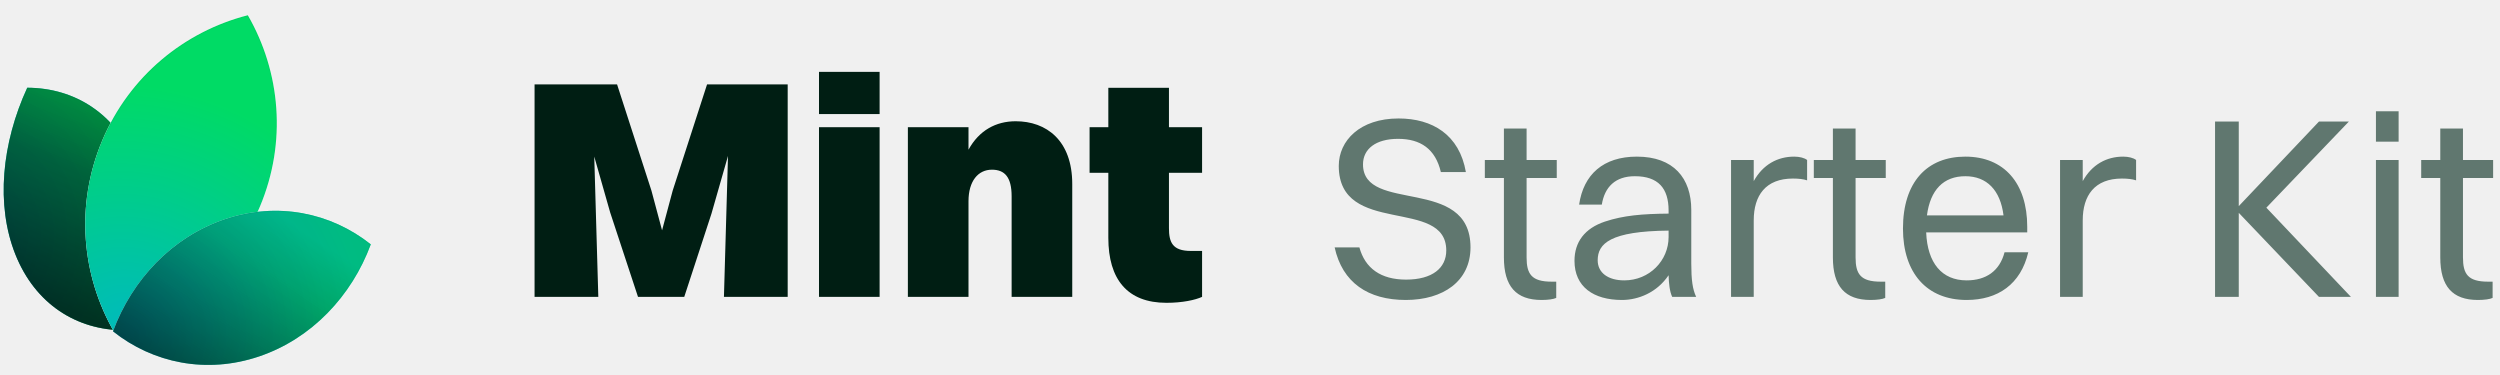
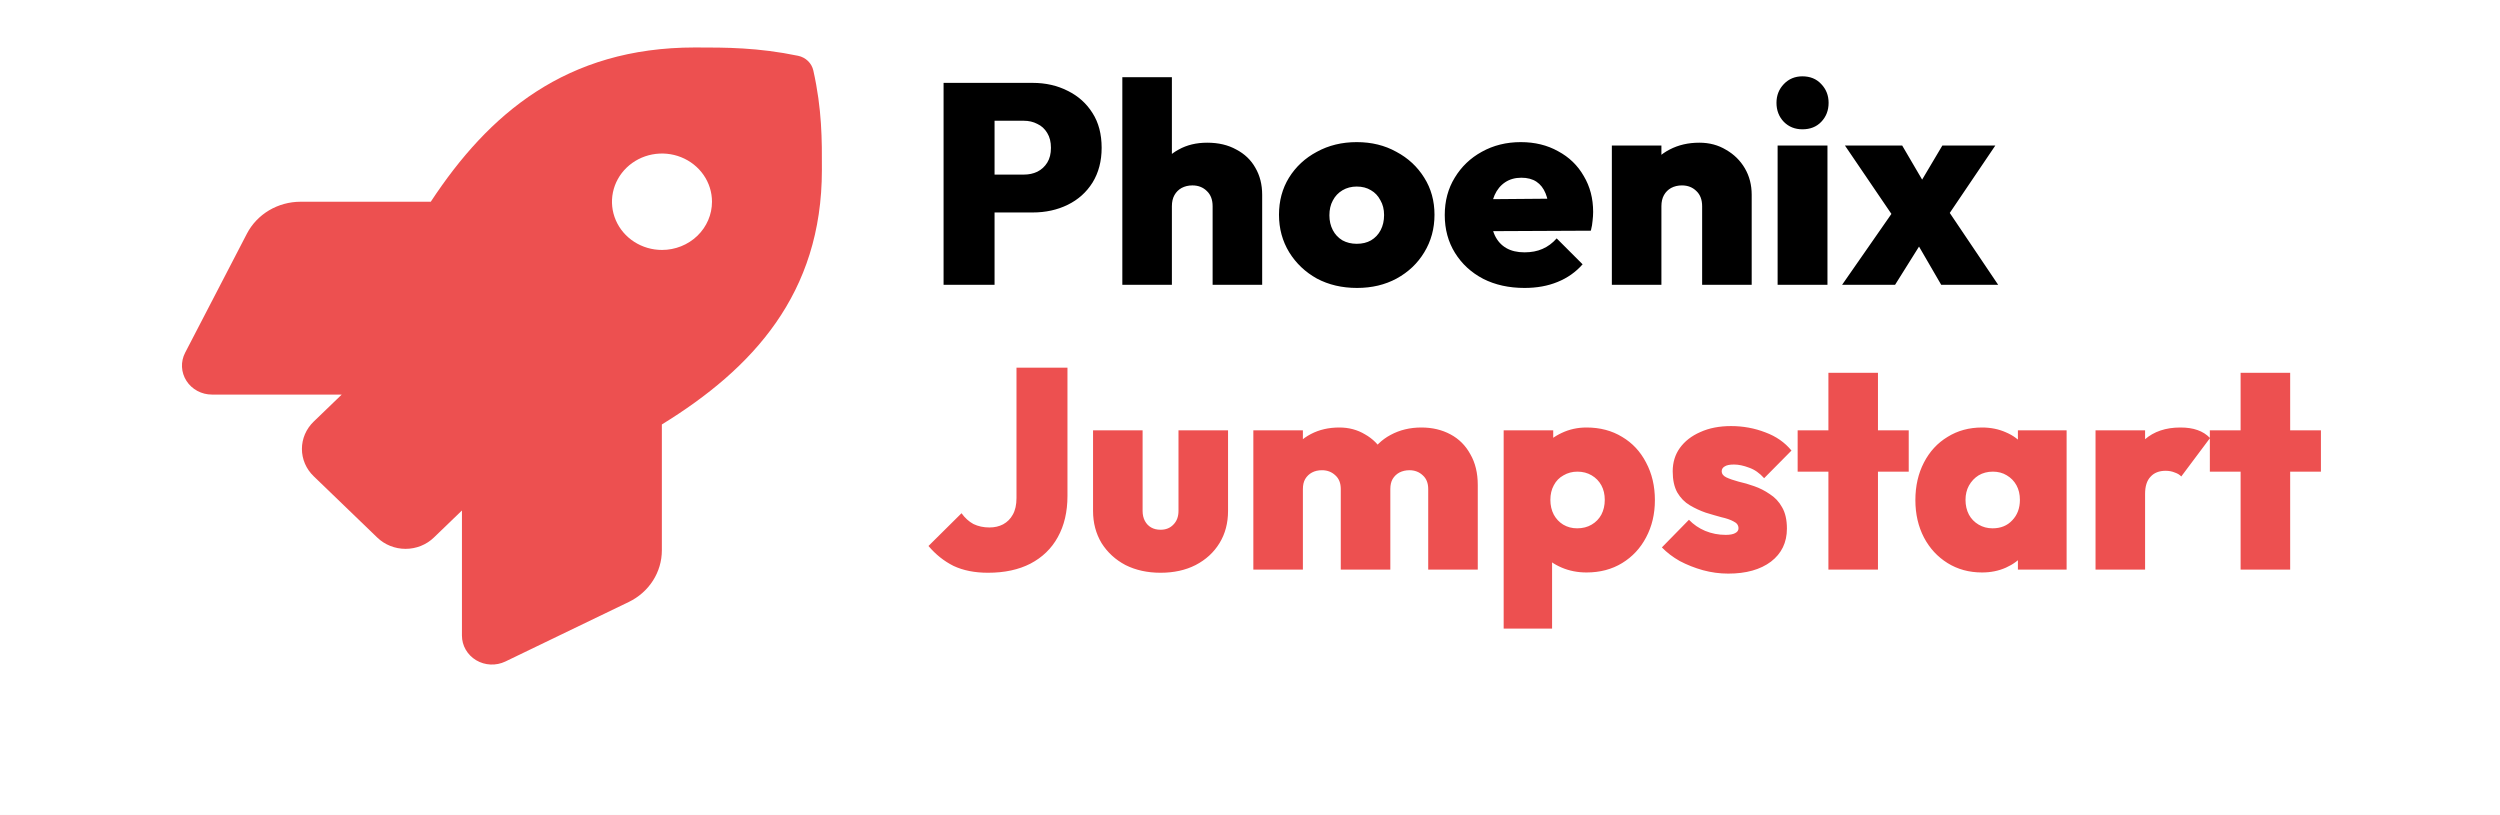
- <svg xmlns="http://www.w3.org/2000/svg" width="160" height="24" viewBox="0 0 160 24" fill="none">
-   <path d="M7.953 21.139C4.896 21.13 2.255 19.458 0.987 16.29C-0.28 13.121 0.109 9.163 1.744 5.615C4.801 5.624 7.442 7.296 8.71 10.465C9.977 13.633 9.588 17.591 7.953 21.139Z" fill="white" />
-   <path d="M7.953 21.139C4.896 21.13 2.255 19.458 0.987 16.29C-0.28 13.121 0.109 9.163 1.744 5.615C4.801 5.624 7.442 7.296 8.71 10.465C9.977 13.633 9.588 17.591 7.953 21.139Z" fill="url(#paint0_radial_115_86)" />
-   <path d="M7.953 21.139C4.896 21.13 2.255 19.458 0.987 16.29C-0.28 13.121 0.109 9.163 1.744 5.615C4.801 5.624 7.442 7.296 8.71 10.465C9.977 13.633 9.588 17.591 7.953 21.139Z" fill="black" fill-opacity="0.5" style="mix-blend-mode:hard-light" />
-   <path d="M7.953 21.139C4.896 21.13 2.255 19.458 0.987 16.29C-0.28 13.121 0.109 9.163 1.744 5.615C4.801 5.624 7.442 7.296 8.71 10.465C9.977 13.633 9.588 17.591 7.953 21.139Z" fill="url(#paint1_linear_115_86)" fill-opacity="0.5" style="mix-blend-mode:hard-light" />
-   <path d="M7.935 21.111C4.897 21.096 2.274 19.431 1.013 16.279C-0.248 13.124 0.136 9.182 1.762 5.643C4.8 5.659 7.423 7.324 8.684 10.476C9.945 13.63 9.561 17.572 7.935 21.111Z" stroke="url(#paint2_linear_115_86)" stroke-opacity="0.05" stroke-width="0.056" />
-   <path d="M7.31 21.257C11.354 20.221 14.884 17.375 16.628 13.236C18.373 9.097 17.945 4.587 15.86 0.976C11.816 2.012 8.287 4.858 6.542 8.998C4.797 13.137 5.225 17.646 7.31 21.257Z" fill="white" />
-   <path d="M7.31 21.257C11.354 20.221 14.884 17.375 16.628 13.236C18.373 9.097 17.945 4.587 15.86 0.976C11.816 2.012 8.287 4.858 6.542 8.998C4.797 13.137 5.225 17.646 7.31 21.257Z" fill="url(#paint3_radial_115_86)" />
-   <path d="M16.602 13.225C14.864 17.349 11.351 20.187 7.324 21.225C5.253 17.624 4.829 13.132 6.568 9.009C8.306 4.885 11.819 2.047 15.846 1.009C17.918 4.61 18.341 9.101 16.602 13.225Z" stroke="url(#paint4_linear_115_86)" stroke-opacity="0.05" stroke-width="0.056" />
-   <path d="M7.234 21.207C9.789 23.237 13.21 23.951 16.577 22.814C19.944 21.677 22.506 18.945 23.73 15.638C21.175 13.608 17.754 12.894 14.387 14.031C11.02 15.168 8.458 17.901 7.234 21.207Z" fill="white" />
-   <path d="M7.234 21.207C9.789 23.237 13.21 23.951 16.577 22.814C19.944 21.677 22.506 18.945 23.73 15.638C21.175 13.608 17.754 12.894 14.387 14.031C11.02 15.168 8.458 17.901 7.234 21.207Z" fill="url(#paint5_radial_115_86)" />
-   <path d="M7.234 21.207C9.789 23.237 13.21 23.951 16.577 22.814C19.944 21.677 22.506 18.945 23.73 15.638C21.175 13.608 17.754 12.894 14.387 14.031C11.02 15.168 8.458 17.901 7.234 21.207Z" fill="black" fill-opacity="0.2" style="mix-blend-mode:hard-light" />
-   <path d="M7.234 21.207C9.789 23.237 13.21 23.951 16.577 22.814C19.944 21.677 22.506 18.945 23.73 15.638C21.175 13.608 17.754 12.894 14.387 14.031C11.02 15.168 8.458 17.901 7.234 21.207Z" fill="url(#paint6_linear_115_86)" fill-opacity="0.5" style="mix-blend-mode:hard-light" />
-   <path d="M16.568 22.787C13.218 23.918 9.814 23.212 7.267 21.198C8.492 17.907 11.044 15.189 14.396 14.058C17.747 12.927 21.15 13.633 23.697 15.648C22.472 18.938 19.92 21.656 16.568 22.787Z" stroke="url(#paint7_linear_115_86)" stroke-opacity="0.05" stroke-width="0.056" />
-   <path d="M34.212 19V5.4H39.492L41.692 12.2L42.372 14.74L43.052 12.2L45.252 5.4H50.412V19H46.332L46.592 9.98L45.532 13.68L43.792 19H40.832L39.052 13.6L38.032 10.02L38.292 19H34.212ZM52.416 7.3V4.6H56.295V7.3H52.416ZM52.416 19V8.14H56.295V19H52.416ZM58.104 19V8.14H61.984V9.58C62.664 8.34 63.744 7.76 65.004 7.76C66.964 7.76 68.624 8.98 68.624 11.78V19H64.744V12.56C64.744 11.34 64.304 10.86 63.484 10.86C62.604 10.86 61.984 11.58 61.984 12.88V19H58.104ZM70.933 15.22V11.06H69.733V8.14H70.933V5.62H74.813V8.14H76.933V11.06H74.813V14.6C74.813 15.5 75.033 16.06 76.213 16.06H76.933V19C76.493 19.2 75.673 19.38 74.653 19.38C72.153 19.38 70.933 17.88 70.933 15.22Z" fill="#001E13" />
-   <path d="M87.232 10.519C87.232 13.687 94.112 11.229 94.112 15.832C94.112 17.994 92.364 19.198 89.971 19.198C87.562 19.198 85.912 18.093 85.417 15.832H87.001C87.364 17.169 88.371 17.895 89.987 17.895C91.671 17.895 92.561 17.152 92.561 16.03C92.561 12.598 85.681 15.155 85.681 10.618C85.681 9.001 87.034 7.582 89.509 7.582C91.671 7.582 93.403 8.621 93.816 11.014H92.215C91.868 9.529 90.912 8.886 89.476 8.886C88.057 8.886 87.232 9.529 87.232 10.519ZM96.25 16.476V11.393H95.029V10.239H96.25V8.226H97.702V10.239H99.632V11.393H97.702V16.476C97.702 17.532 98.015 18.026 99.302 18.026H99.599V19.066C99.434 19.148 99.071 19.198 98.659 19.198C97.025 19.198 96.25 18.323 96.25 16.476ZM102.516 13.093H101.064C101.345 11.162 102.615 10.024 104.76 10.024C107.103 10.024 108.242 11.393 108.242 13.44V16.888C108.242 17.895 108.324 18.521 108.555 19H107.021C106.856 18.654 106.806 18.142 106.79 17.614C106.047 18.72 104.859 19.198 103.803 19.198C101.988 19.198 100.767 18.357 100.767 16.69C100.767 15.486 101.427 14.611 102.714 14.182C103.902 13.786 105.107 13.687 106.79 13.671V13.473C106.79 12.053 106.13 11.278 104.628 11.278C103.374 11.278 102.698 11.971 102.516 13.093ZM102.252 16.657C102.252 17.465 102.929 17.944 103.952 17.944C105.569 17.944 106.79 16.674 106.79 15.172V14.759C103.061 14.793 102.252 15.585 102.252 16.657ZM110.787 19V10.239H112.239V11.591C112.833 10.519 113.774 10.024 114.83 10.024C115.176 10.024 115.49 10.107 115.655 10.239V11.542C115.407 11.46 115.094 11.427 114.747 11.427C112.998 11.427 112.239 12.515 112.239 14.1V19H110.787ZM117.305 16.476V11.393H116.084V10.239H117.305V8.226H118.757V10.239H120.688V11.393H118.757V16.476C118.757 17.532 119.071 18.026 120.358 18.026H120.655V19.066C120.49 19.148 120.127 19.198 119.714 19.198C118.081 19.198 117.305 18.323 117.305 16.476ZM129.809 16.145C129.33 18.192 127.862 19.198 125.865 19.198C123.324 19.198 121.79 17.482 121.79 14.627C121.79 11.658 123.324 10.024 125.783 10.024C128.258 10.024 129.743 11.723 129.743 14.512V14.875H123.275C123.357 16.838 124.281 17.944 125.865 17.944C127.103 17.944 127.977 17.35 128.291 16.145H129.809ZM125.783 11.278C124.38 11.278 123.539 12.152 123.324 13.786H128.225C128.027 12.169 127.152 11.278 125.783 11.278ZM131.843 19V10.239H133.295V11.591C133.889 10.519 134.829 10.024 135.885 10.024C136.232 10.024 136.545 10.107 136.71 10.239V11.542C136.463 11.46 136.149 11.427 135.803 11.427C134.054 11.427 133.295 12.515 133.295 14.1V19H131.843ZM141.763 19V7.78H143.281V13.192L148.413 7.78H150.327L145.047 13.291L150.459 19H148.413L143.281 13.621V19H141.763ZM152.06 9.067V7.12H153.512V9.067H152.06ZM152.06 19V10.239H153.512V19H152.06ZM156.178 16.476V11.393H154.957V10.239H156.178V8.226H157.63V10.239H159.56V11.393H157.63V16.476C157.63 17.532 157.943 18.026 159.23 18.026H159.527V19.066C159.362 19.148 158.999 19.198 158.587 19.198C156.953 19.198 156.178 18.323 156.178 16.476Z" fill="#002719" fill-opacity="0.6" />
-   <defs>
-     <radialGradient id="paint0_radial_115_86" cx="0" cy="0" r="1" gradientUnits="userSpaceOnUse" gradientTransform="translate(-3.00503 15.023) rotate(-10.029) scale(17.9572 17.784)">
-       <stop stop-color="#00B0BB" />
-       <stop offset="1" stop-color="#00DB65" />
-     </radialGradient>
-     <linearGradient id="paint1_linear_115_86" x1="7.39" y1="4.813" x2="1.63" y2="18.689" gradientUnits="userSpaceOnUse">
-       <stop stop-color="#18E299" />
-       <stop offset="1" />
-     </linearGradient>
-     <linearGradient id="paint2_linear_115_86" x1="7.948" y1="8.016" x2="1.761" y2="18.746" gradientUnits="userSpaceOnUse">
-       <stop />
-       <stop offset="1" stop-opacity="0" />
-     </linearGradient>
-     <radialGradient id="paint3_radial_115_86" cx="0" cy="0" r="1" gradientUnits="userSpaceOnUse" gradientTransform="translate(8.11404 20.8822) rotate(-75.7542) scale(21.6246 23.7772)">
-       <stop stop-color="#00BBBB" />
-       <stop offset="0.713" stop-color="#00DB65" />
-     </radialGradient>
-     <linearGradient id="paint4_linear_115_86" x1="7.602" y1="5.871" x2="15.556" y2="16.372" gradientUnits="userSpaceOnUse">
-       <stop />
-       <stop offset="1" stop-opacity="0" />
-     </linearGradient>
-     <radialGradient id="paint5_radial_115_86" cx="0" cy="0" r="1" gradientUnits="userSpaceOnUse" gradientTransform="translate(7.84537 21.5181) rotate(-20.3525) scale(18.5603 17.32)">
-       <stop stop-color="#00B0BB" />
-       <stop offset="1" stop-color="#00DB65" />
-     </radialGradient>
-     <linearGradient id="paint6_linear_115_86" x1="16.808" y1="13.007" x2="10.041" y2="22.994" gradientUnits="userSpaceOnUse">
-       <stop stop-color="#00B1BC" />
-       <stop offset="1" />
-     </linearGradient>
-     <linearGradient id="paint7_linear_115_86" x1="16.808" y1="13.007" x2="14.169" y2="23.841" gradientUnits="userSpaceOnUse">
-       <stop />
-       <stop offset="1" stop-opacity="0" />
-     </linearGradient>
-   </defs>
+ <svg xmlns="http://www.w3.org/2000/svg" width="316" height="103" viewBox="0 0 316 103" fill="none">
+   <rect width="316" height="103" fill="white" />
+   <path d="M124.38 26.856V22.068H129.42C130.044 22.068 130.608 21.948 131.112 21.708C131.64 21.444 132.06 21.06 132.372 20.556C132.684 20.052 132.84 19.428 132.84 18.684C132.84 17.94 132.684 17.316 132.372 16.812C132.06 16.284 131.64 15.9 131.112 15.66C130.608 15.396 130.044 15.264 129.42 15.264H124.38V10.476H130.536C132.168 10.476 133.644 10.812 134.964 11.484C136.284 12.132 137.328 13.068 138.096 14.292C138.864 15.492 139.248 16.956 139.248 18.684C139.248 20.364 138.864 21.828 138.096 23.076C137.328 24.3 136.284 25.236 134.964 25.884C133.644 26.532 132.168 26.856 130.536 26.856H124.38ZM119.268 36V10.476H125.712V36H119.268ZM153.275 36V26.064C153.275 25.248 153.035 24.612 152.555 24.156C152.075 23.676 151.463 23.436 150.719 23.436C150.215 23.436 149.759 23.544 149.351 23.76C148.967 23.976 148.667 24.276 148.451 24.66C148.235 25.044 148.127 25.512 148.127 26.064L145.679 24.912C145.679 23.496 145.967 22.284 146.543 21.276C147.143 20.244 147.959 19.452 148.991 18.9C150.023 18.324 151.223 18.036 152.591 18.036C154.007 18.036 155.231 18.324 156.263 18.9C157.319 19.452 158.123 20.22 158.675 21.204C159.251 22.188 159.539 23.328 159.539 24.624V36H153.275ZM141.863 36V9.756H148.127V36H141.863ZM171.528 36.396C169.632 36.396 167.94 36 166.452 35.208C164.988 34.392 163.824 33.288 162.96 31.896C162.096 30.48 161.664 28.896 161.664 27.144C161.664 25.392 162.084 23.832 162.924 22.464C163.788 21.072 164.964 19.98 166.452 19.188C167.94 18.372 169.62 17.964 171.492 17.964C173.364 17.964 175.032 18.372 176.496 19.188C177.984 19.98 179.16 21.072 180.024 22.464C180.888 23.832 181.32 25.392 181.32 27.144C181.32 28.896 180.888 30.48 180.024 31.896C179.184 33.288 178.02 34.392 176.532 35.208C175.068 36 173.4 36.396 171.528 36.396ZM171.492 30.816C172.188 30.816 172.788 30.672 173.292 30.384C173.82 30.072 174.228 29.64 174.516 29.088C174.804 28.536 174.948 27.9 174.948 27.18C174.948 26.46 174.792 25.836 174.48 25.308C174.192 24.756 173.796 24.336 173.292 24.048C172.788 23.736 172.188 23.58 171.492 23.58C170.82 23.58 170.22 23.736 169.692 24.048C169.164 24.36 168.756 24.792 168.468 25.344C168.18 25.872 168.036 26.496 168.036 27.216C168.036 27.912 168.18 28.536 168.468 29.088C168.756 29.64 169.164 30.072 169.692 30.384C170.22 30.672 170.82 30.816 171.492 30.816ZM192.697 36.396C190.729 36.396 188.989 36.012 187.477 35.244C185.965 34.452 184.777 33.36 183.913 31.968C183.049 30.576 182.617 28.98 182.617 27.18C182.617 25.404 183.037 23.832 183.877 22.464C184.717 21.072 185.857 19.98 187.297 19.188C188.761 18.372 190.405 17.964 192.229 17.964C194.005 17.964 195.577 18.348 196.945 19.116C198.337 19.86 199.417 20.904 200.185 22.248C200.977 23.568 201.373 25.08 201.373 26.784C201.373 27.144 201.349 27.516 201.301 27.9C201.277 28.26 201.205 28.68 201.085 29.16L185.569 29.232V25.2L198.601 25.092L195.793 26.856C195.769 25.872 195.625 25.068 195.361 24.444C195.097 23.796 194.713 23.304 194.209 22.968C193.705 22.632 193.069 22.464 192.301 22.464C191.509 22.464 190.825 22.656 190.249 23.04C189.673 23.424 189.229 23.964 188.917 24.66C188.605 25.356 188.449 26.196 188.449 27.18C188.449 28.188 188.617 29.052 188.953 29.772C189.289 30.468 189.769 30.996 190.393 31.356C191.017 31.716 191.785 31.896 192.697 31.896C193.561 31.896 194.317 31.752 194.965 31.464C195.637 31.176 196.237 30.732 196.765 30.132L200.041 33.408C199.177 34.392 198.121 35.136 196.873 35.64C195.649 36.144 194.257 36.396 192.697 36.396ZM215.15 36V26.064C215.15 25.248 214.91 24.612 214.43 24.156C213.95 23.676 213.338 23.436 212.594 23.436C212.09 23.436 211.634 23.544 211.226 23.76C210.842 23.976 210.542 24.276 210.326 24.66C210.11 25.044 210.002 25.512 210.002 26.064L207.554 24.912C207.554 23.496 207.866 22.284 208.49 21.276C209.114 20.244 209.966 19.452 211.046 18.9C212.15 18.324 213.398 18.036 214.79 18.036C216.062 18.036 217.19 18.336 218.174 18.936C219.182 19.512 219.974 20.292 220.55 21.276C221.126 22.26 221.414 23.376 221.414 24.624V36H215.15ZM203.738 36V18.396H210.002V36H203.738ZM224.691 36V18.396H230.991V36H224.691ZM227.823 16.344C226.887 16.344 226.107 16.032 225.483 15.408C224.859 14.76 224.547 13.956 224.547 12.996C224.547 12.06 224.859 11.268 225.483 10.62C226.107 9.972 226.887 9.648 227.823 9.648C228.807 9.648 229.599 9.972 230.199 10.62C230.823 11.268 231.135 12.06 231.135 12.996C231.135 13.956 230.823 14.76 230.199 15.408C229.599 16.032 228.807 16.344 227.823 16.344ZM245.369 36L241.589 29.484L240.149 28.62L233.201 18.396H240.437L244.145 24.732L245.513 25.524L252.569 36H245.369ZM232.841 36L240.077 25.596L243.641 29.448L239.537 36H232.841ZM245.297 28.62L241.733 24.768L245.513 18.396H252.209L245.297 28.62Z" fill="black" />
+   <path d="M124.884 72.396C123.204 72.396 121.752 72.108 120.528 71.532C119.328 70.932 118.272 70.092 117.36 69.012L121.536 64.872C121.968 65.472 122.472 65.928 123.048 66.24C123.648 66.528 124.32 66.672 125.064 66.672C125.712 66.672 126.288 66.54 126.792 66.276C127.32 65.988 127.728 65.58 128.016 65.052C128.328 64.5 128.484 63.804 128.484 62.964V46.476H134.928V62.676C134.928 64.692 134.52 66.432 133.704 67.896C132.912 69.336 131.76 70.452 130.248 71.244C128.76 72.012 126.972 72.396 124.884 72.396ZM146.693 72.396C145.037 72.396 143.561 72.072 142.265 71.424C140.993 70.752 139.985 69.828 139.241 68.652C138.521 67.452 138.161 66.096 138.161 64.584V54.396H144.425V64.584C144.425 65.064 144.521 65.484 144.713 65.844C144.905 66.204 145.169 66.48 145.505 66.672C145.841 66.864 146.237 66.96 146.693 66.96C147.365 66.96 147.905 66.744 148.313 66.312C148.745 65.88 148.961 65.304 148.961 64.584V54.396H155.225V64.584C155.225 66.12 154.865 67.476 154.145 68.652C153.425 69.828 152.417 70.752 151.121 71.424C149.849 72.072 148.373 72.396 146.693 72.396ZM158.422 72V54.396H164.686V72H158.422ZM169.474 72V61.812C169.474 61.068 169.246 60.492 168.79 60.084C168.334 59.652 167.77 59.436 167.098 59.436C166.618 59.436 166.198 59.532 165.838 59.724C165.478 59.916 165.19 60.192 164.974 60.552C164.782 60.888 164.686 61.308 164.686 61.812L162.238 60.84C162.238 59.424 162.55 58.212 163.174 57.204C163.798 56.196 164.638 55.416 165.694 54.864C166.75 54.312 167.95 54.036 169.294 54.036C170.494 54.036 171.574 54.324 172.534 54.9C173.518 55.452 174.298 56.232 174.874 57.24C175.45 58.248 175.738 59.436 175.738 60.804V72H169.474ZM180.526 72V61.812C180.526 61.068 180.298 60.492 179.842 60.084C179.386 59.652 178.822 59.436 178.15 59.436C177.694 59.436 177.274 59.532 176.89 59.724C176.53 59.916 176.242 60.192 176.026 60.552C175.834 60.888 175.738 61.308 175.738 61.812L172.066 61.632C172.114 60.048 172.462 58.692 173.11 57.564C173.758 56.436 174.646 55.572 175.774 54.972C176.926 54.348 178.222 54.036 179.662 54.036C181.03 54.036 182.254 54.324 183.334 54.9C184.414 55.476 185.254 56.316 185.854 57.42C186.478 58.5 186.79 59.796 186.79 61.308V72H180.526ZM200.539 72.36C199.411 72.36 198.367 72.156 197.407 71.748C196.447 71.34 195.655 70.788 195.031 70.092C194.407 69.372 194.023 68.544 193.879 67.608V59.04C194.023 58.104 194.407 57.264 195.031 56.52C195.679 55.752 196.471 55.152 197.407 54.72C198.367 54.264 199.411 54.036 200.539 54.036C202.243 54.036 203.743 54.432 205.039 55.224C206.335 55.992 207.343 57.072 208.063 58.464C208.807 59.856 209.179 61.44 209.179 63.216C209.179 64.968 208.807 66.54 208.063 67.932C207.343 69.3 206.335 70.38 205.039 71.172C203.743 71.964 202.243 72.36 200.539 72.36ZM190.063 79.452V54.396H196.327V58.824L195.283 63.072L196.183 67.356V79.452H190.063ZM199.351 66.78C200.047 66.78 200.659 66.624 201.187 66.312C201.715 66 202.123 65.58 202.411 65.052C202.699 64.5 202.843 63.876 202.843 63.18C202.843 62.484 202.699 61.872 202.411 61.344C202.123 60.816 201.715 60.396 201.187 60.084C200.659 59.772 200.059 59.616 199.387 59.616C198.739 59.616 198.151 59.772 197.623 60.084C197.095 60.372 196.687 60.792 196.399 61.344C196.111 61.872 195.967 62.484 195.967 63.18C195.967 63.876 196.111 64.5 196.399 65.052C196.687 65.58 197.083 66 197.587 66.312C198.115 66.624 198.703 66.78 199.351 66.78ZM218.45 72.504C217.37 72.504 216.302 72.36 215.246 72.072C214.214 71.784 213.242 71.4 212.33 70.92C211.442 70.416 210.686 69.84 210.062 69.192L213.482 65.7C214.058 66.3 214.742 66.768 215.534 67.104C216.35 67.44 217.214 67.608 218.126 67.608C218.654 67.608 219.05 67.536 219.314 67.392C219.602 67.248 219.746 67.044 219.746 66.78C219.746 66.396 219.542 66.108 219.134 65.916C218.75 65.7 218.234 65.52 217.586 65.376C216.962 65.208 216.302 65.016 215.606 64.8C214.91 64.56 214.238 64.248 213.59 63.864C212.942 63.48 212.414 62.94 212.006 62.244C211.622 61.548 211.43 60.66 211.43 59.58C211.43 58.452 211.73 57.468 212.33 56.628C212.954 55.764 213.818 55.092 214.922 54.612C216.026 54.108 217.322 53.856 218.81 53.856C220.322 53.856 221.762 54.12 223.13 54.648C224.498 55.152 225.602 55.92 226.442 56.952L222.986 60.444C222.41 59.796 221.774 59.352 221.078 59.112C220.382 58.848 219.746 58.716 219.17 58.716C218.618 58.716 218.222 58.8 217.982 58.968C217.742 59.112 217.622 59.316 217.622 59.58C217.622 59.892 217.814 60.144 218.198 60.336C218.606 60.528 219.122 60.708 219.746 60.876C220.394 61.02 221.054 61.212 221.726 61.452C222.422 61.692 223.082 62.028 223.706 62.46C224.354 62.868 224.87 63.42 225.254 64.116C225.662 64.812 225.866 65.712 225.866 66.816C225.866 68.568 225.194 69.96 223.85 70.992C222.506 72 220.706 72.504 218.45 72.504ZM231.111 72V47.124H237.375V72H231.111ZM227.223 59.616V54.396H241.263V59.616H227.223ZM250.528 72.36C248.896 72.36 247.444 71.964 246.172 71.172C244.9 70.38 243.904 69.3 243.184 67.932C242.464 66.54 242.104 64.968 242.104 63.216C242.104 61.44 242.464 59.856 243.184 58.464C243.904 57.072 244.9 55.992 246.172 55.224C247.444 54.432 248.896 54.036 250.528 54.036C251.632 54.036 252.64 54.24 253.552 54.648C254.464 55.032 255.208 55.584 255.784 56.304C256.384 57.024 256.744 57.84 256.864 58.752V67.608C256.744 68.544 256.384 69.372 255.784 70.092C255.208 70.788 254.464 71.34 253.552 71.748C252.64 72.156 251.632 72.36 250.528 72.36ZM251.86 66.78C252.892 66.78 253.72 66.444 254.344 65.772C254.992 65.1 255.316 64.236 255.316 63.18C255.316 62.484 255.172 61.872 254.884 61.344C254.596 60.816 254.188 60.396 253.66 60.084C253.156 59.772 252.568 59.616 251.896 59.616C251.224 59.616 250.624 59.772 250.096 60.084C249.592 60.396 249.184 60.828 248.872 61.38C248.584 61.908 248.44 62.508 248.44 63.18C248.44 63.876 248.584 64.5 248.872 65.052C249.16 65.58 249.568 66 250.096 66.312C250.624 66.624 251.212 66.78 251.86 66.78ZM255.064 72V67.284L255.964 62.964L255.064 58.716V54.396H261.22V72H255.064ZM264.875 72V54.396H271.139V72H264.875ZM271.139 62.424L268.331 60.048C269.027 58.056 269.951 56.556 271.103 55.548C272.255 54.54 273.755 54.036 275.603 54.036C276.443 54.036 277.163 54.144 277.763 54.36C278.387 54.576 278.915 54.912 279.347 55.368L275.711 60.228C275.519 60.012 275.243 59.844 274.883 59.724C274.547 59.58 274.163 59.508 273.731 59.508C272.915 59.508 272.279 59.76 271.823 60.264C271.367 60.744 271.139 61.464 271.139 62.424ZM283.213 72V47.124H289.477V72H283.213ZM279.325 59.616V54.396H293.365V59.616H279.325Z" fill="#ED5050" />
+   <path d="M102.804 8.91C102.703 8.454 102.467 8.036 102.125 7.706C101.783 7.377 101.349 7.149 100.876 7.051C95.788 6 91.807 6 87.84 6C71.532 6 61.749 14.409 54.45 25.5H37.983C36.577 25.501 35.199 25.879 34.002 26.591C32.806 27.304 31.839 28.323 31.209 29.535L23.399 44.587C23.11 45.144 22.974 45.764 23.004 46.386C23.034 47.008 23.228 47.613 23.568 48.143C23.908 48.673 24.383 49.11 24.948 49.413C25.513 49.716 26.148 49.875 26.795 49.874H43.194L39.643 53.297C38.694 54.212 38.162 55.452 38.162 56.744C38.162 58.037 38.694 59.277 39.643 60.191L47.686 67.947C48.156 68.4 48.713 68.759 49.327 69.004C49.941 69.249 50.598 69.375 51.263 69.375C51.927 69.375 52.584 69.249 53.198 69.004C53.812 68.759 54.369 68.4 54.839 67.947L58.39 64.524V80.343C58.389 80.966 58.554 81.578 58.869 82.122C59.183 82.666 59.636 83.124 60.185 83.452C60.735 83.78 61.362 83.967 62.007 83.996C62.653 84.025 63.295 83.894 63.873 83.617L79.471 76.092C80.73 75.486 81.789 74.553 82.529 73.399C83.269 72.244 83.66 70.914 83.659 69.557V53.651C95.13 46.597 103.887 37.137 103.887 21.493C103.903 17.654 103.903 13.815 102.804 8.91ZM83.675 31.593C82.424 31.593 81.202 31.236 80.163 30.566C79.123 29.897 78.313 28.945 77.835 27.832C77.356 26.718 77.231 25.493 77.475 24.311C77.719 23.129 78.321 22.043 79.205 21.191C80.089 20.339 81.215 19.758 82.441 19.523C83.668 19.288 84.939 19.409 86.094 19.87C87.249 20.331 88.236 21.112 88.931 22.114C89.625 23.116 89.996 24.294 89.996 25.5C89.996 27.116 89.33 28.666 88.144 29.809C86.959 30.951 85.351 31.593 83.675 31.593Z" fill="#ED5050" />
</svg>
